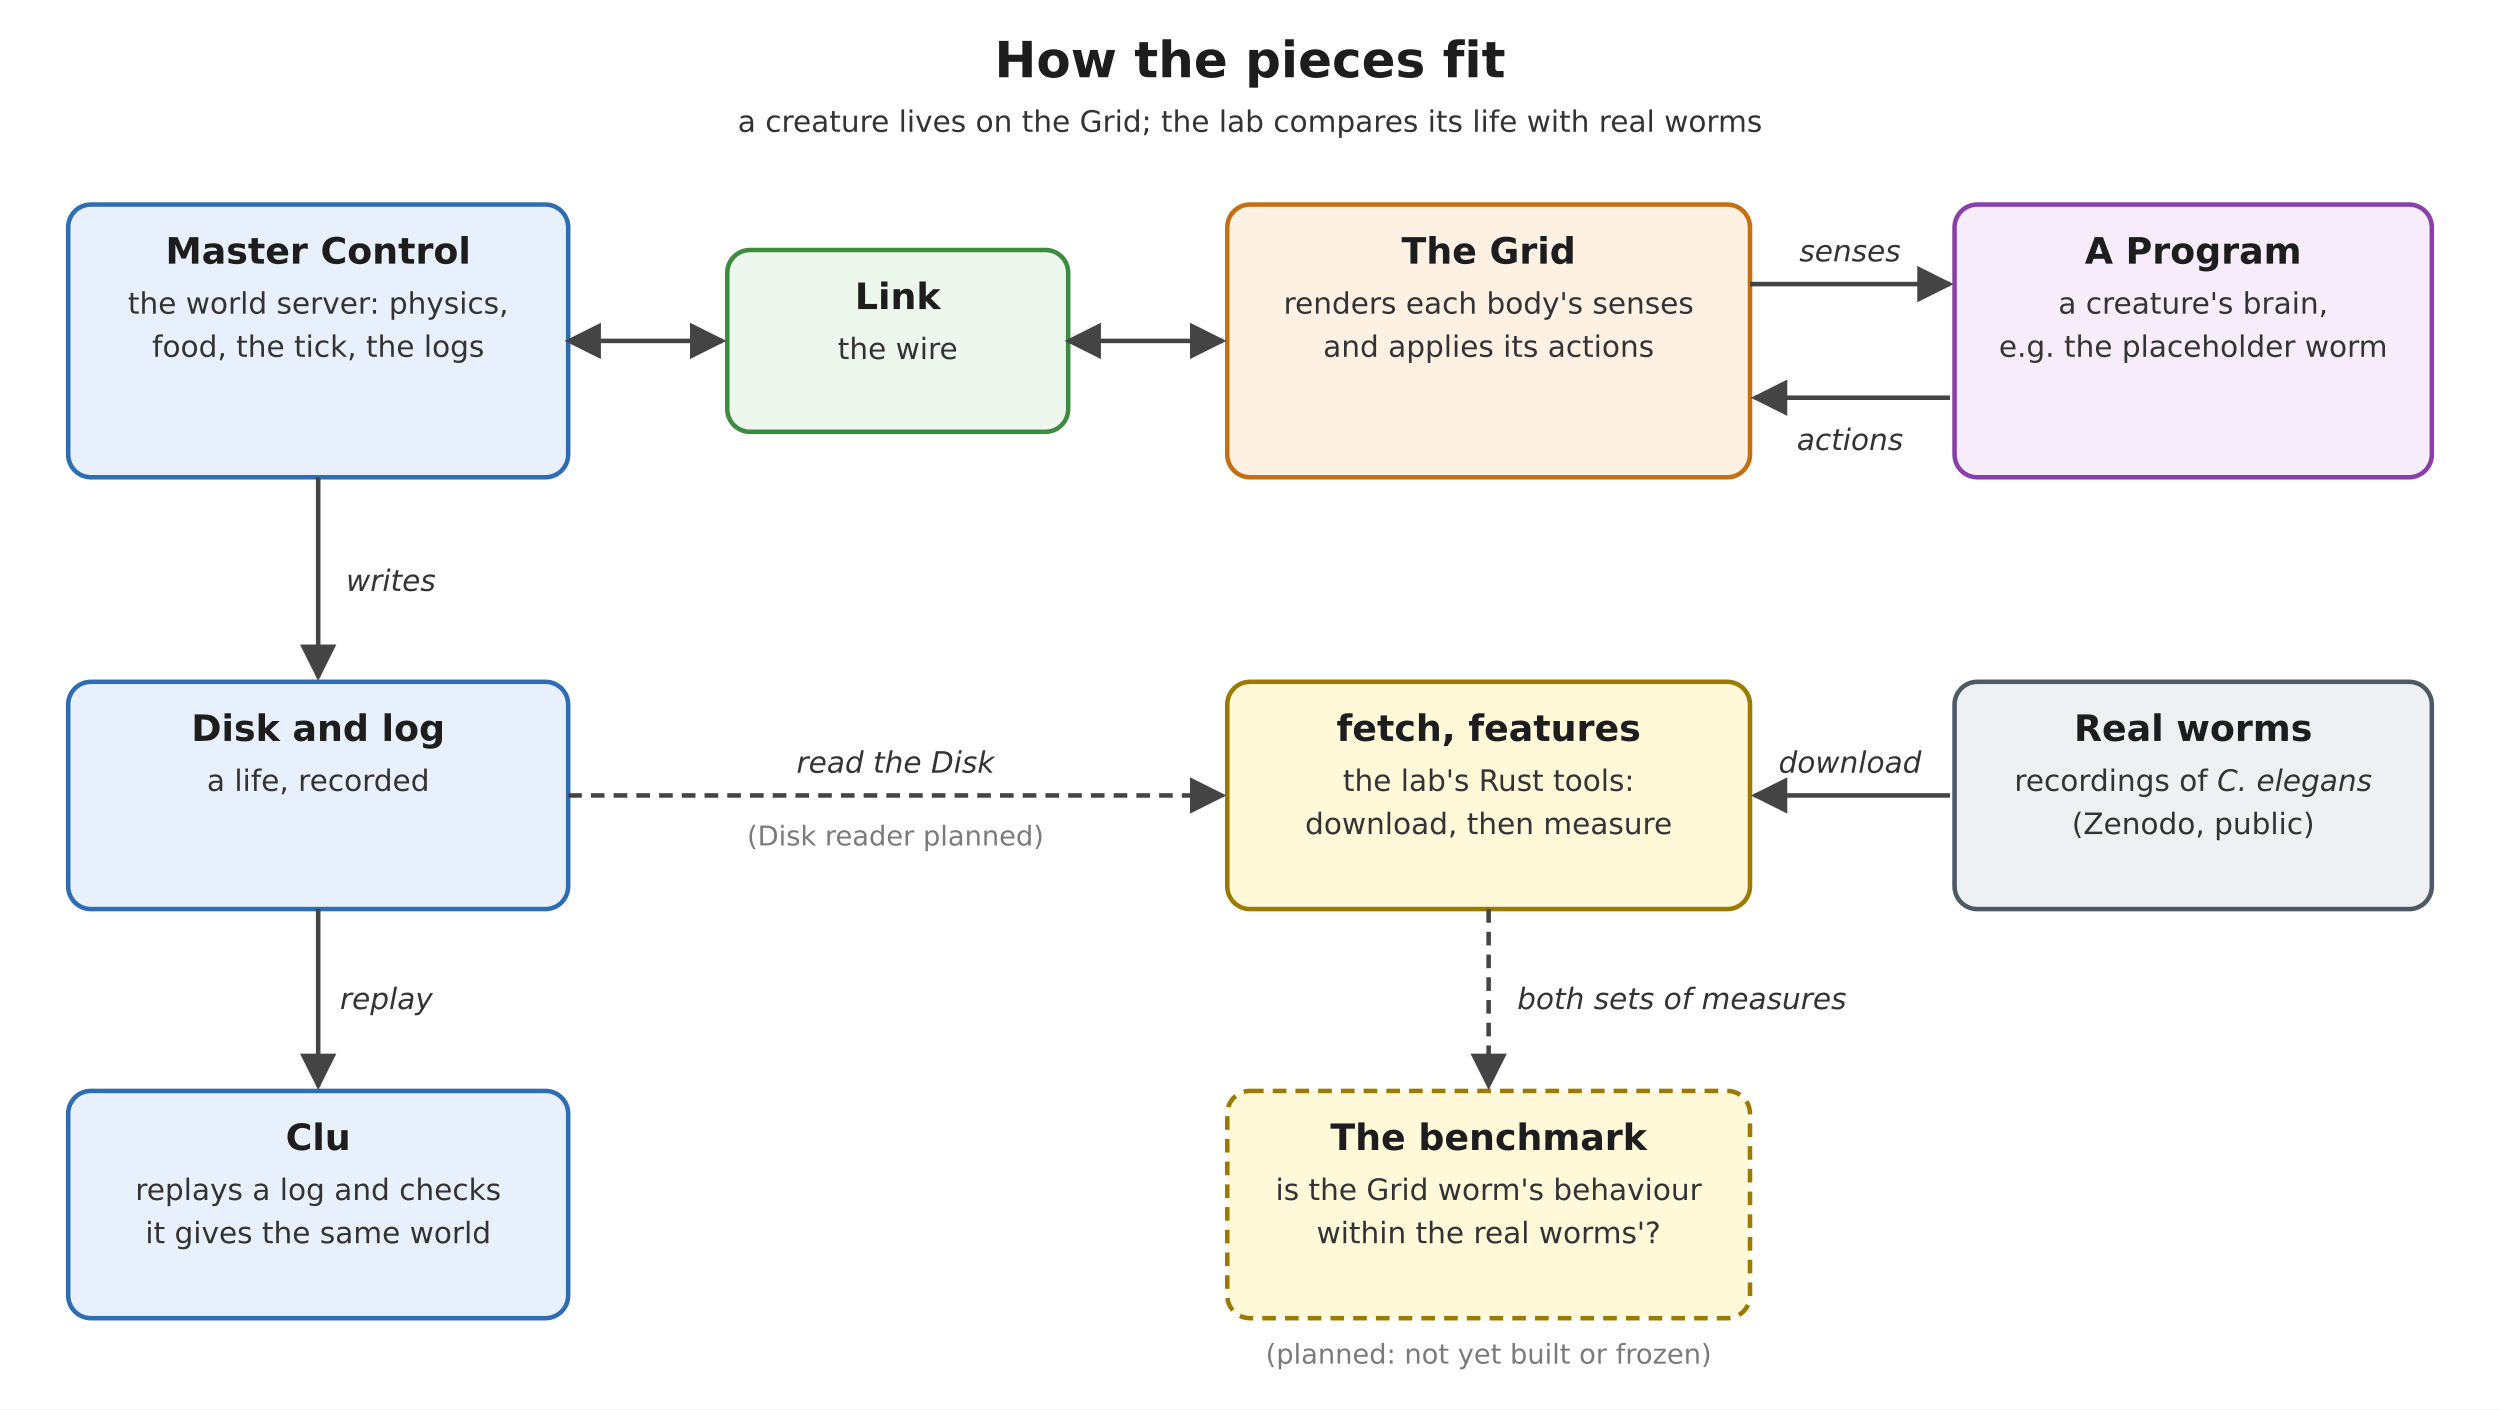
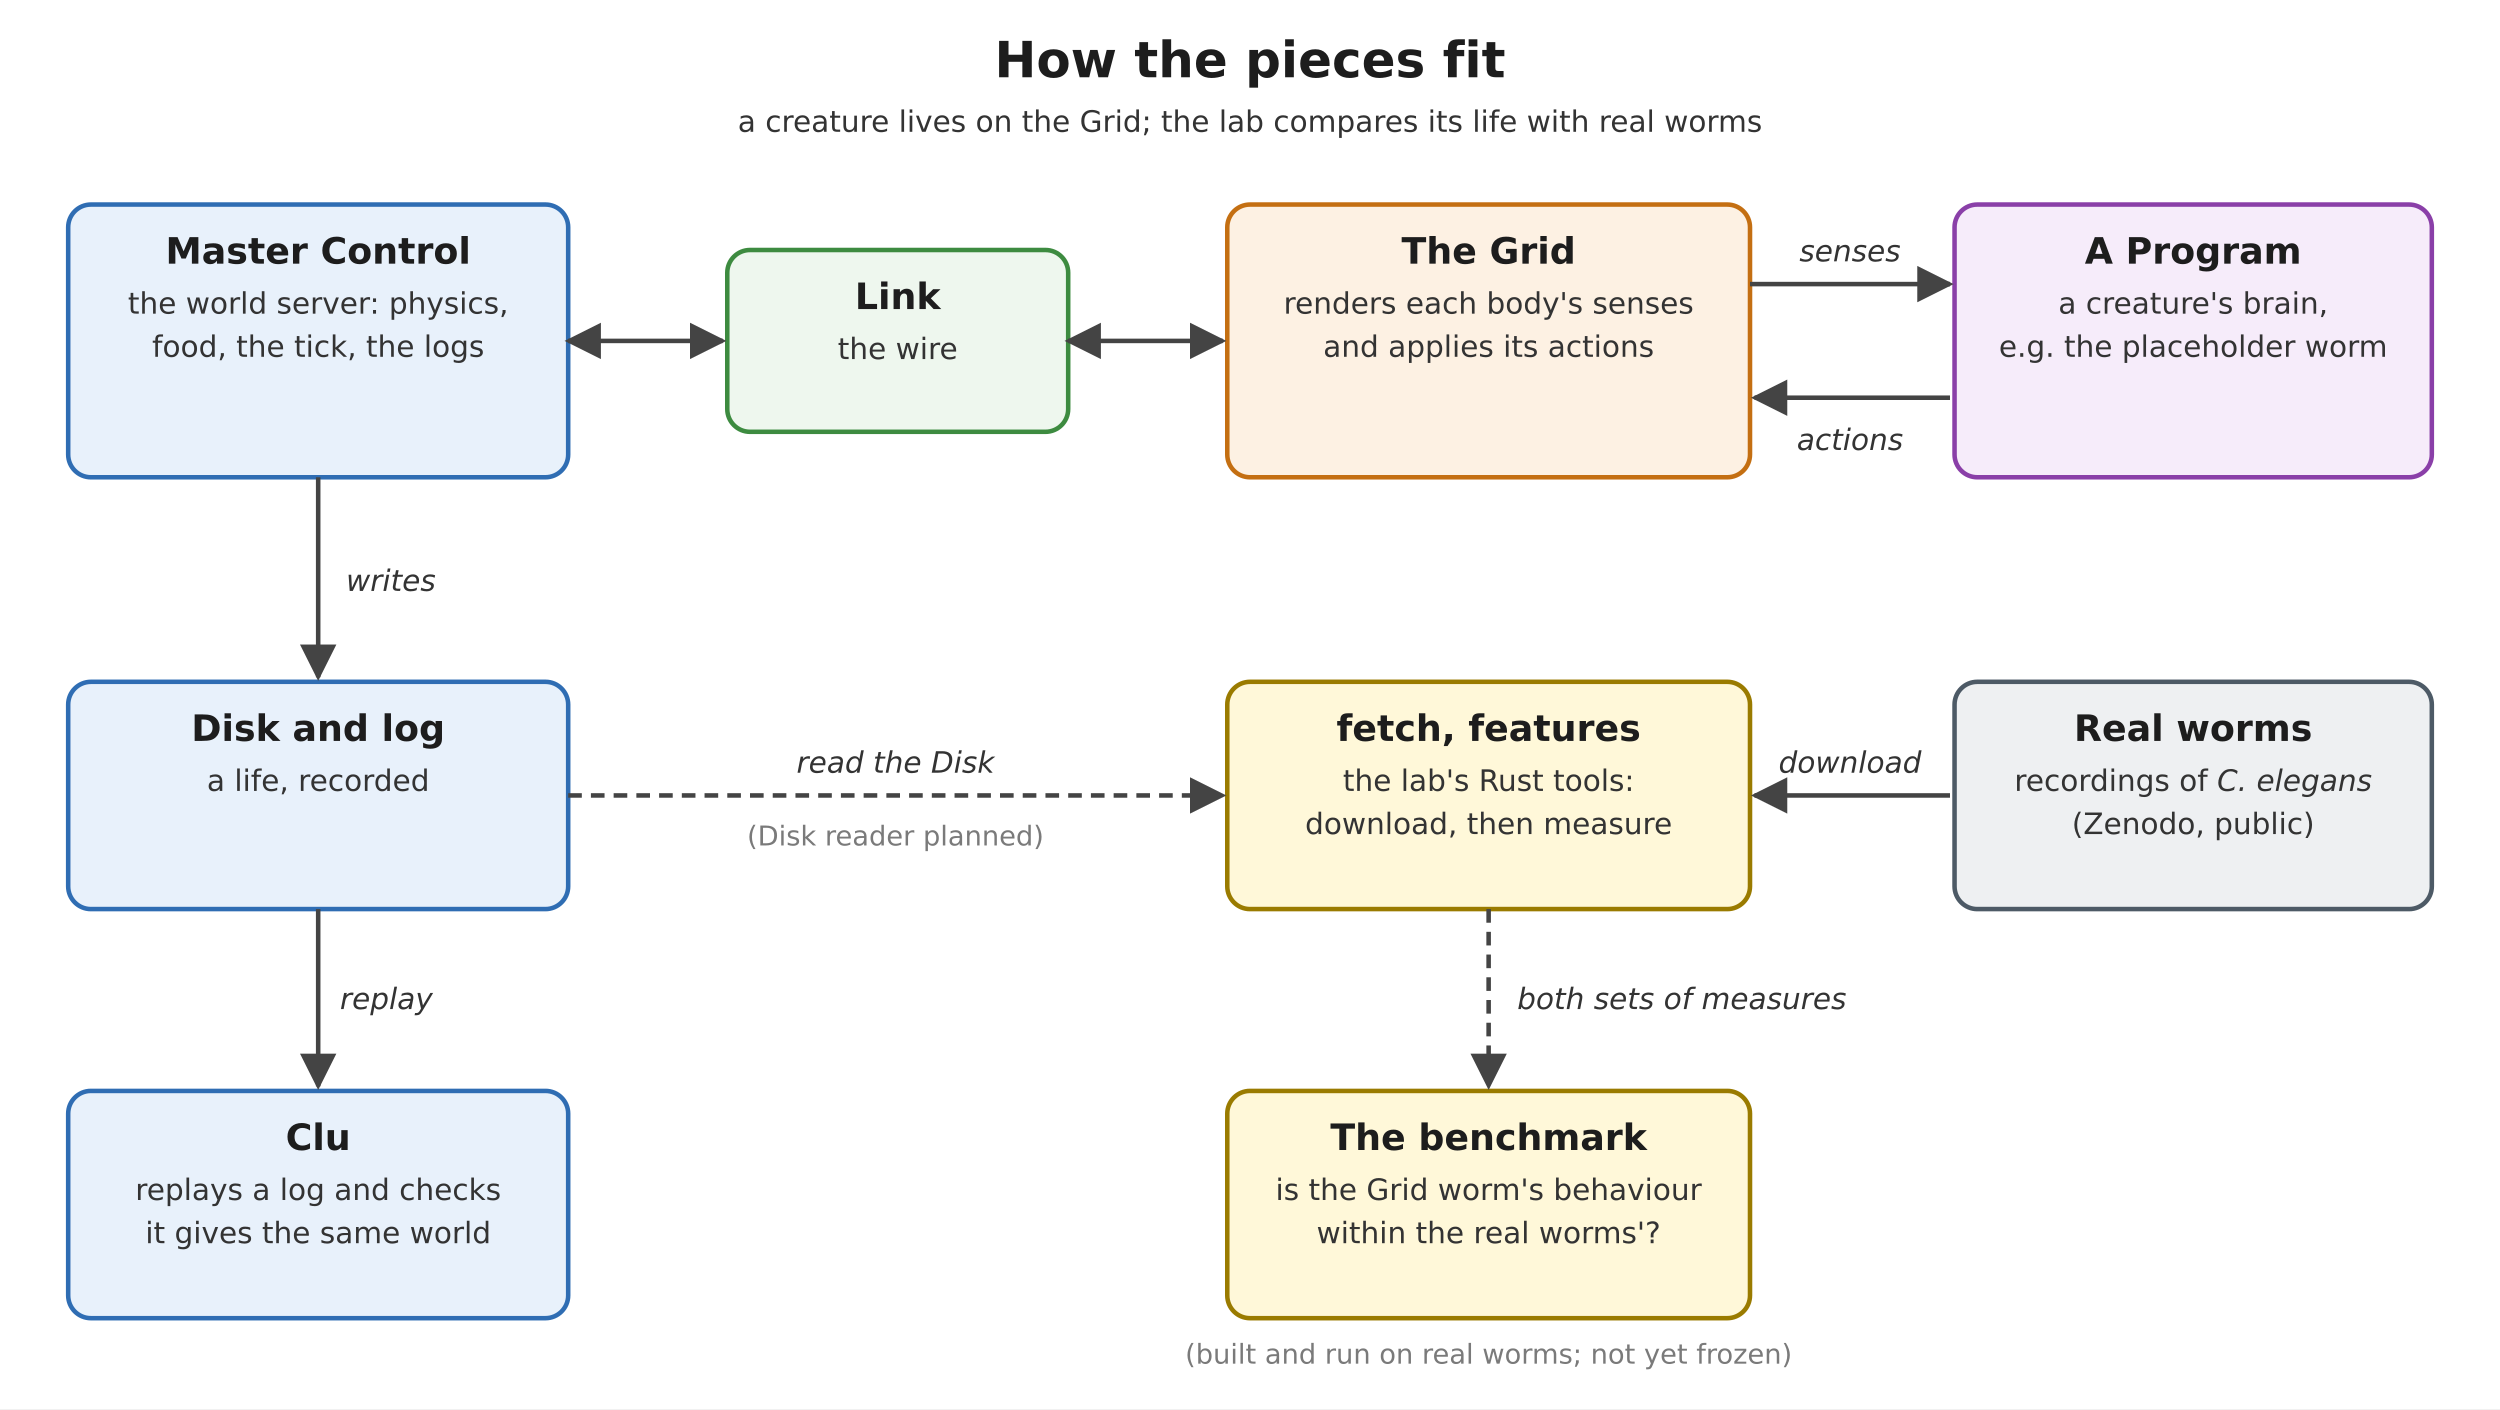
<svg xmlns="http://www.w3.org/2000/svg" width="1100" height="620" viewBox="0 0 1100 620" font-family="DejaVu Sans, Verdana, Arial, sans-serif">
  <defs>
    <marker id="head" viewBox="0 0 10 10" refX="9" refY="5" markerWidth="8" markerHeight="8" orient="auto-start-reverse">
      <path d="M 0 0 L 10 5 L 0 10 z" fill="#444444" />
    </marker>
  </defs>
  <rect x="0" y="0" width="1100" height="620" fill="#ffffff" />
  <text x="550" y="34" text-anchor="middle" font-size="22" font-weight="bold" fill="#1d1d1d">How the pieces fit</text>
  <text x="550" y="58" text-anchor="middle" font-size="13" fill="#333333">a creature lives on the Grid; the lab compares its life with real worms</text>
  <rect x="30" y="90" width="220" height="120" rx="10" fill="#e8f1fb" stroke="#2f6db3" stroke-width="2" />
  <text x="140" y="116" text-anchor="middle" font-size="16" font-weight="bold" fill="#1d1d1d">Master Control</text>
  <text x="140" y="138" text-anchor="middle" font-size="13" fill="#333333">the world server: physics,</text>
  <text x="140" y="157" text-anchor="middle" font-size="13" fill="#333333">food, the tick, the logs</text>
  <rect x="320" y="110" width="150" height="80" rx="10" fill="#eef7ee" stroke="#3d8b40" stroke-width="2" />
  <text x="395" y="136" text-anchor="middle" font-size="16" font-weight="bold" fill="#1d1d1d">Link</text>
  <text x="395" y="158" text-anchor="middle" font-size="13" fill="#333333">the wire</text>
  <rect x="540" y="90" width="230" height="120" rx="10" fill="#fdf1e3" stroke="#c46f12" stroke-width="2" />
  <text x="655" y="116" text-anchor="middle" font-size="16" font-weight="bold" fill="#1d1d1d">The Grid</text>
  <text x="655" y="138" text-anchor="middle" font-size="13" fill="#333333">renders each body's senses</text>
  <text x="655" y="157" text-anchor="middle" font-size="13" fill="#333333">and applies its actions</text>
  <rect x="860" y="90" width="210" height="120" rx="10" fill="#f6ecfa" stroke="#8a3fa8" stroke-width="2" />
  <text x="965" y="116" text-anchor="middle" font-size="16" font-weight="bold" fill="#1d1d1d">A Program</text>
  <text x="965" y="138" text-anchor="middle" font-size="13" fill="#333333">a creature's brain,</text>
  <text x="965" y="157" text-anchor="middle" font-size="13" fill="#333333">e.g. the placeholder worm</text>
  <path d="M 250 150 L 318 150" fill="none" stroke="#444444" stroke-width="2" marker-start="url(#head)" marker-end="url(#head)" />
  <path d="M 470 150 L 538 150" fill="none" stroke="#444444" stroke-width="2" marker-start="url(#head)" marker-end="url(#head)" />
  <path d="M 770 125 L 858 125" fill="none" stroke="#444444" stroke-width="2" marker-end="url(#head)" />
  <text x="814" y="115" text-anchor="middle" font-size="13" font-style="italic" fill="#333333">senses</text>
  <path d="M 858 175 L 772 175" fill="none" stroke="#444444" stroke-width="2" marker-end="url(#head)" />
  <text x="814" y="198" text-anchor="middle" font-size="13" font-style="italic" fill="#333333">actions</text>
  <rect x="30" y="300" width="220" height="100" rx="10" fill="#e8f1fb" stroke="#2f6db3" stroke-width="2" />
  <text x="140" y="326" text-anchor="middle" font-size="16" font-weight="bold" fill="#1d1d1d">Disk and log</text>
  <text x="140" y="348" text-anchor="middle" font-size="13" fill="#333333">a life, recorded</text>
  <path d="M 140 210 L 140 298" fill="none" stroke="#444444" stroke-width="2" marker-end="url(#head)" />
  <text x="172" y="260" text-anchor="middle" font-size="13" font-style="italic" fill="#333333">writes</text>
  <rect x="30" y="480" width="220" height="100" rx="10" fill="#e8f1fb" stroke="#2f6db3" stroke-width="2" />
  <text x="140" y="506" text-anchor="middle" font-size="16" font-weight="bold" fill="#1d1d1d">Clu</text>
  <text x="140" y="528" text-anchor="middle" font-size="13" fill="#333333">replays a log and checks</text>
  <text x="140" y="547" text-anchor="middle" font-size="13" fill="#333333">it gives the same world</text>
  <path d="M 140 400 L 140 478" fill="none" stroke="#444444" stroke-width="2" marker-end="url(#head)" />
  <text x="170" y="444" text-anchor="middle" font-size="13" font-style="italic" fill="#333333">replay</text>
  <rect x="860" y="300" width="210" height="100" rx="10" fill="#eef0f2" stroke="#4d5a66" stroke-width="2" />
  <text x="965" y="326" text-anchor="middle" font-size="16" font-weight="bold" fill="#1d1d1d">Real worms</text>
  <text x="965" y="348" text-anchor="middle" font-size="13" fill="#333333">recordings of <tspan font-style="italic">C. elegans</tspan>
  </text>
  <text x="965" y="367" text-anchor="middle" font-size="13" fill="#333333">(Zenodo, public)</text>
  <rect x="540" y="300" width="230" height="100" rx="10" fill="#fff8d9" stroke="#9a7b00" stroke-width="2" />
  <text x="655" y="326" text-anchor="middle" font-size="16" font-weight="bold" fill="#1d1d1d">fetch, features</text>
  <text x="655" y="348" text-anchor="middle" font-size="13" fill="#333333">the lab's Rust tools:</text>
  <text x="655" y="367" text-anchor="middle" font-size="13" fill="#333333">download, then measure</text>
  <path d="M 858 350 L 772 350" fill="none" stroke="#444444" stroke-width="2" marker-end="url(#head)" />
  <text x="814" y="340" text-anchor="middle" font-size="13" font-style="italic" fill="#333333">download</text>
  <path d="M 250 350 L 538 350" fill="none" stroke="#444444" stroke-width="2" stroke-dasharray="6 4" marker-end="url(#head)" />
  <text x="394" y="340" text-anchor="middle" font-size="13" font-style="italic" fill="#333333">read the Disk</text>
  <text x="394" y="372" text-anchor="middle" font-size="12" fill="#7a7a7a">(Disk reader planned)</text>
-   <rect x="540" y="480" width="230" height="100" rx="10" fill="#fff8d9" stroke="#9a7b00" stroke-width="2" stroke-dasharray="6 4" />
+   <rect x="540" y="480" width="230" height="100" rx="10" fill="#fff8d9" stroke="#9a7b00" stroke-width="2" />
  <text x="655" y="506" text-anchor="middle" font-size="16" font-weight="bold" fill="#1d1d1d">The benchmark</text>
  <text x="655" y="528" text-anchor="middle" font-size="13" fill="#333333">is the Grid worm's behaviour</text>
  <text x="655" y="547" text-anchor="middle" font-size="13" fill="#333333">within the real worms'?</text>
  <path d="M 655 400 L 655 478" fill="none" stroke="#444444" stroke-width="2" stroke-dasharray="6 4" marker-end="url(#head)" />
  <text x="740" y="444" text-anchor="middle" font-size="13" font-style="italic" fill="#333333">both sets of measures</text>
-   <text x="655" y="600" text-anchor="middle" font-size="12" fill="#7a7a7a">(planned: not yet built or frozen)</text>
+   <text x="655" y="600" text-anchor="middle" font-size="12" fill="#7a7a7a">(built and run on real worms; not yet frozen)</text>
</svg>
